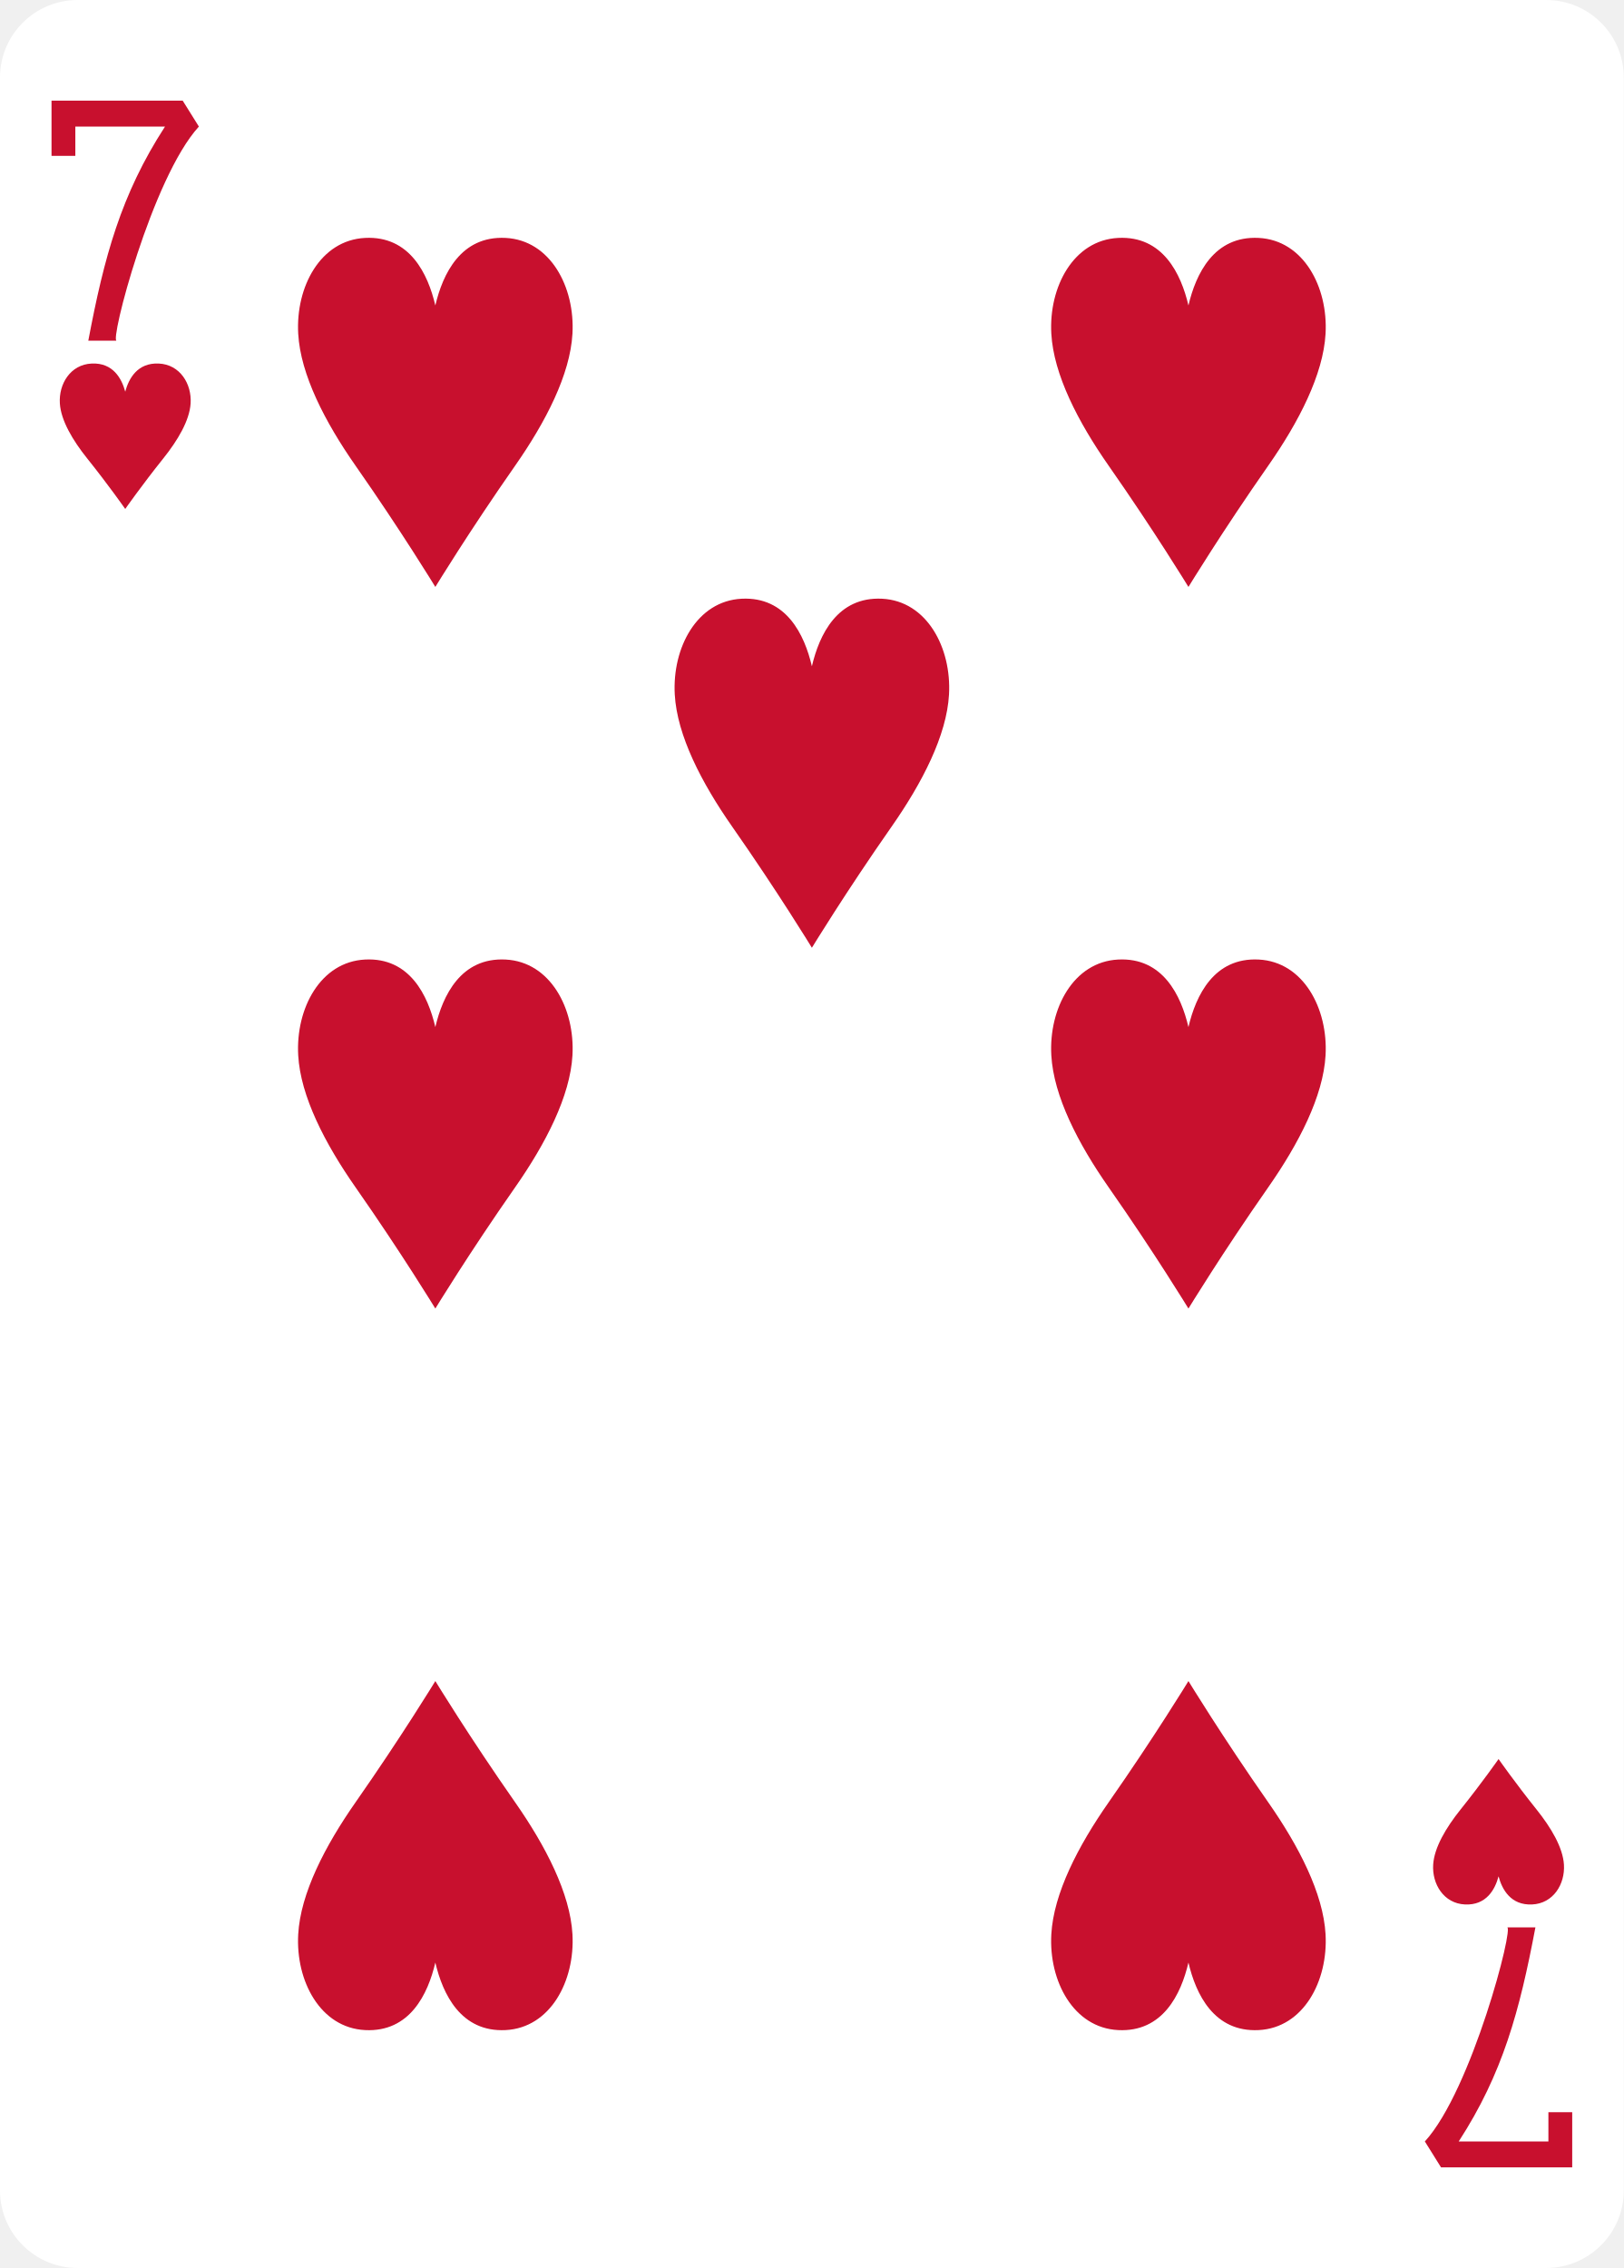
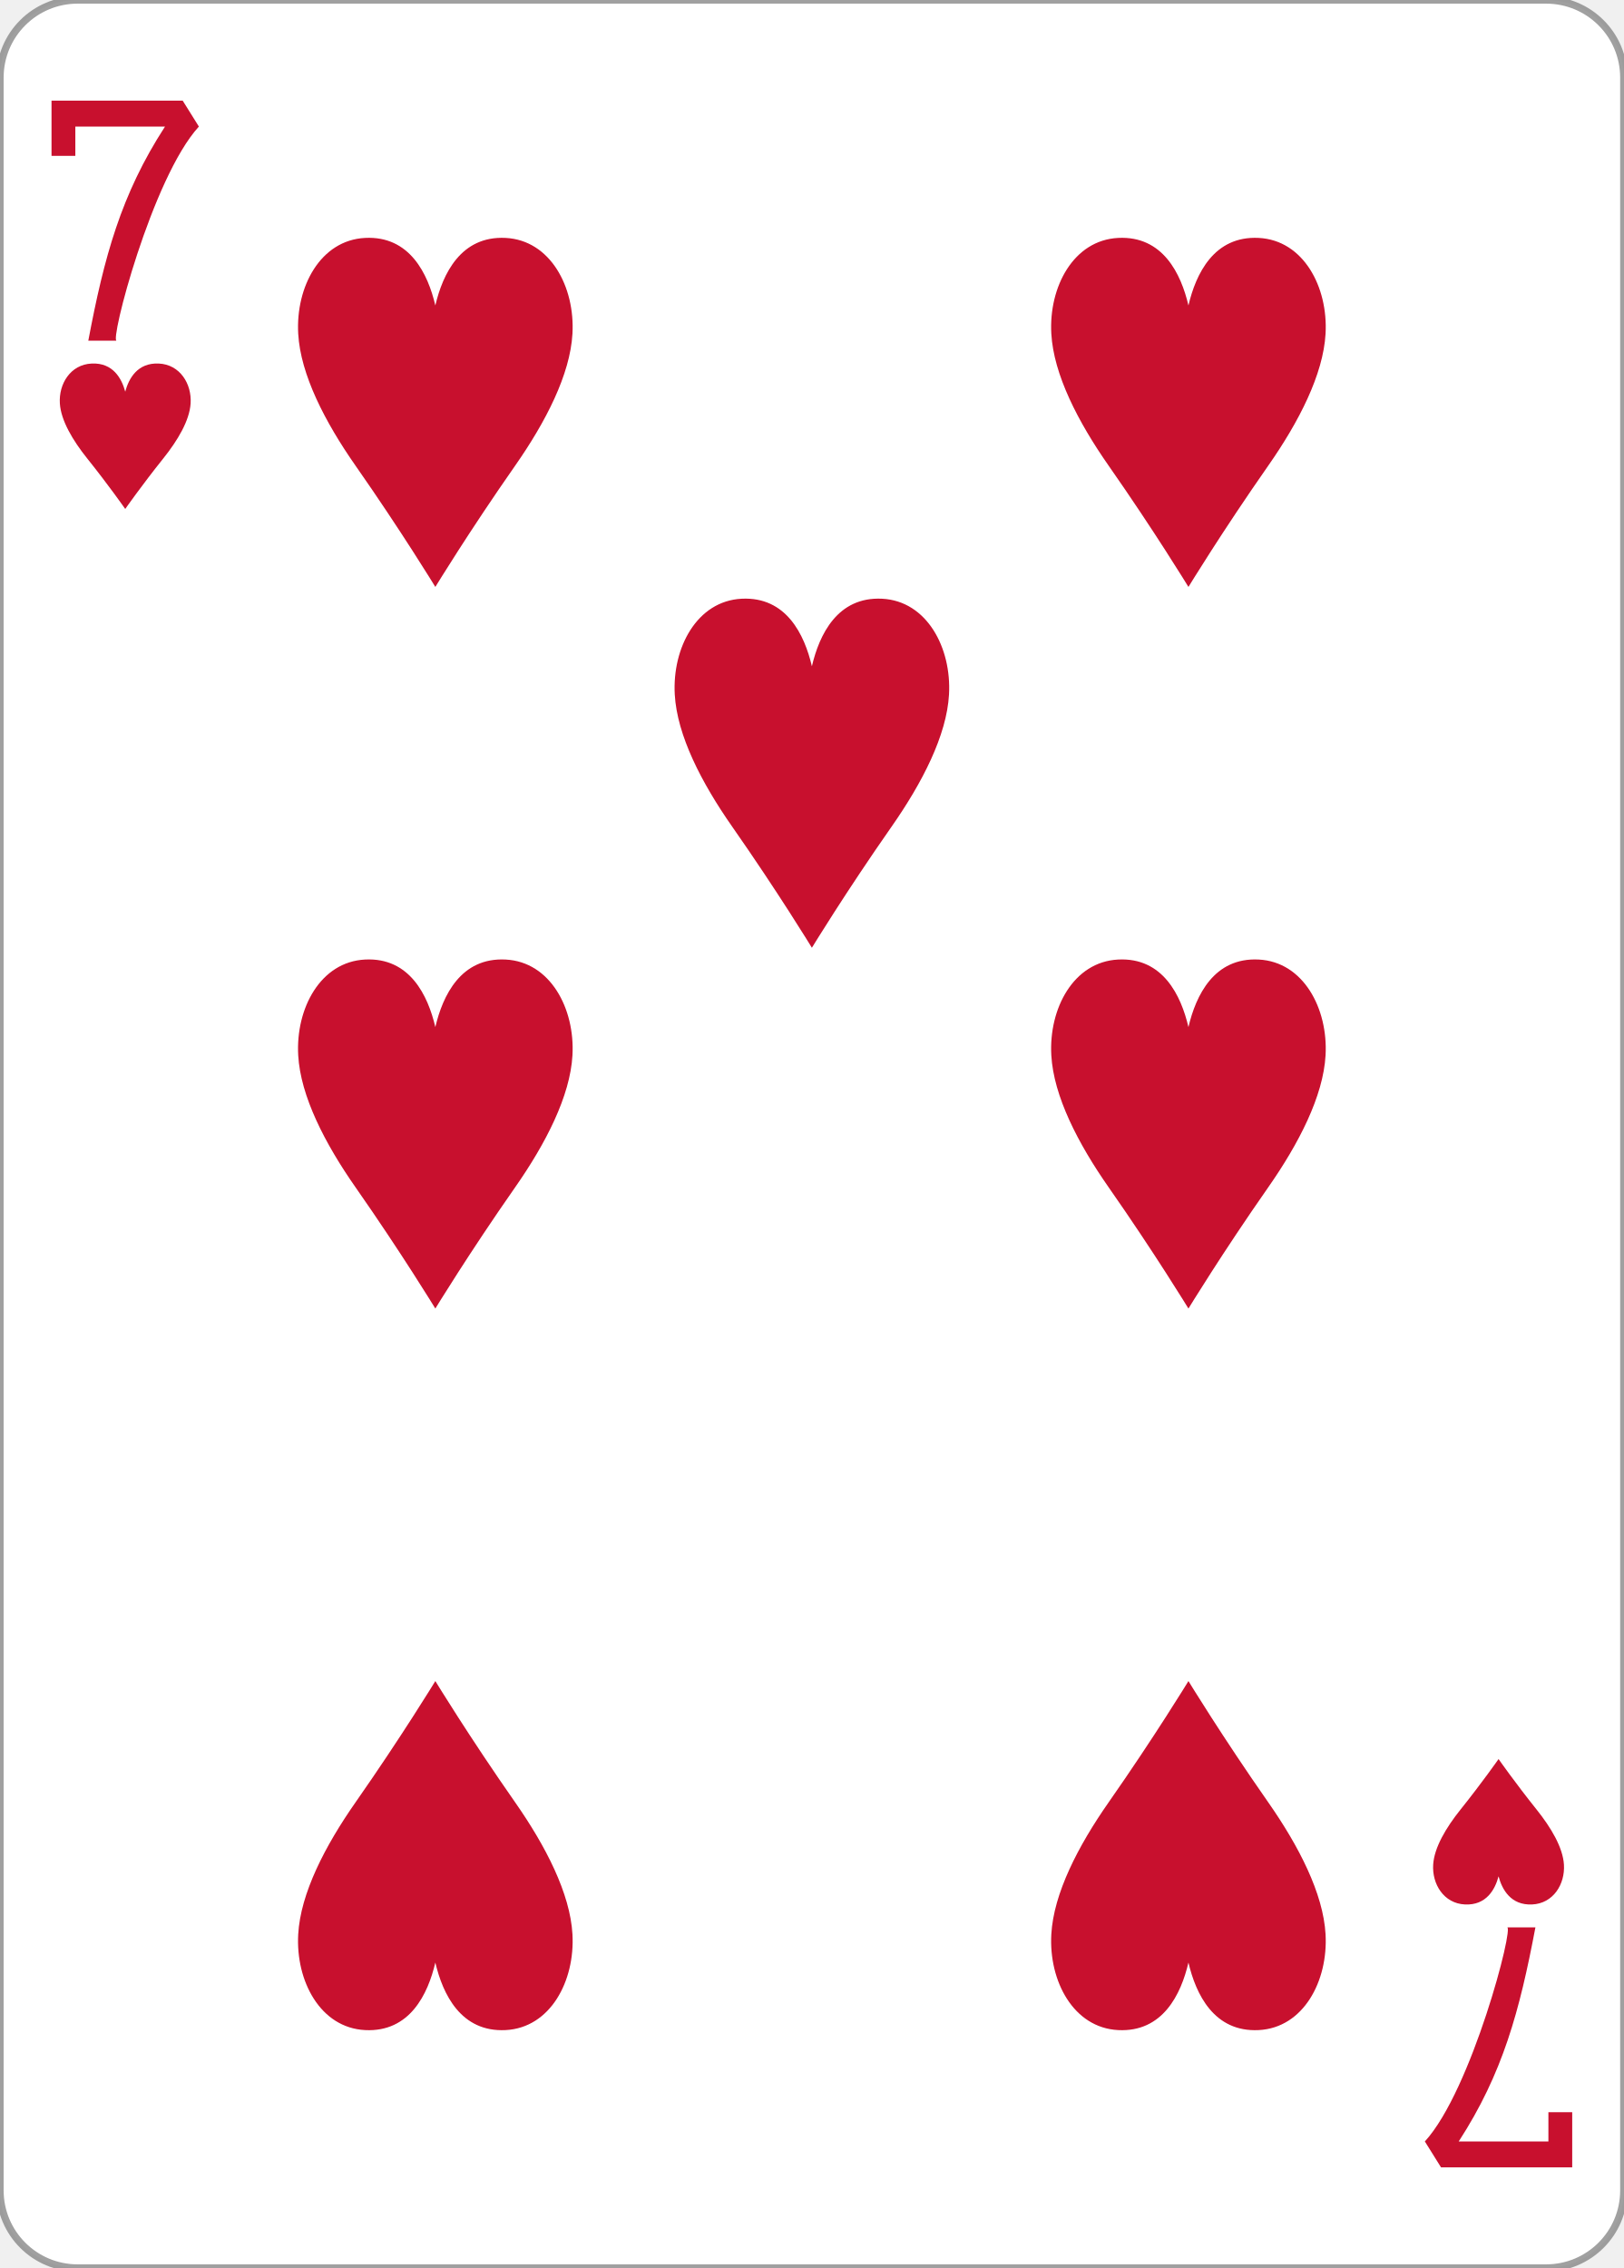
<svg xmlns="http://www.w3.org/2000/svg" width="63mm" height="88mm" viewBox="0 0 238.111 332.599" version="1.1" id="svg8">
  <defs id="defs2" />
  <g id="layer1" transform="translate(-312.0641,-360.4326)">
    <g transform="matrix(1.06667,0,0,1.06667,-1986.04,1495.37)" id="HEART-7" style="display:inline">
-       <rect transform="translate(2267.08,-853.906)" y="-210.095" x="-112.614" height="311.811" width="223.228" id="rect10074-2-8" style="display:inline;opacity:1;fill:#ffffff;fill-opacity:1;stroke:none;stroke-width:1.001;stroke-miterlimit:4;stroke-dasharray:none;stroke-opacity:1" rx="10.678" ry="10.664" />
+       <rect transform="translate(2267.08,-853.906)" y="-210.095" x="-112.614" height="311.811" width="223.228" id="rect10074-2-8" style="display:inline;opacity:1;fill:#ffffff;fill-opacity:1;stroke:#808080;stroke-width:1.001;stroke-miterlimit:4;stroke-dasharray:none;stroke-opacity:0.75" rx="10.678" ry="10.664" />
      <g transform="translate(2154.46,-1064)" style="display:inline;opacity:1" id="g10092-4-5" />
      <g style="display:inline;opacity:1" id="g10098-2-4" transform="translate(2181.05,-1083.91)" />
      <path transform="translate(2267.08,-853.906)" style="display:inline;opacity:1;fill:#c8102e;fill-opacity:1" d="m -95.397,-140.121 c 0,0 -2.225,-3.19 -5.226,-6.94 -2.008,-2.51 -3.613,-5.227 -3.762,-7.568 -0.171,-2.674 1.449,-5.356 4.382,-5.486 2.931,-0.13 4.121,2.062 4.606,3.869 0.484,-1.807 1.674,-3.999 4.606,-3.869 2.933,0.13 4.553,2.813 4.382,5.486 -0.149,2.341 -1.754,5.058 -3.762,7.568 -3.001,3.75 -5.226,6.94 -5.226,6.94 z" id="path10106-2-3" />
      <path transform="translate(2267.08,-853.906)" style="display:inline;opacity:1;fill:#c8102e;fill-opacity:1;stroke:none;stroke-opacity:1" d="m 93.398,31.743 c 0,0 -2.225,3.19 -5.226,6.94 -2.008,2.51 -3.613,5.227 -3.762,7.568 -0.171,2.674 1.449,5.356 4.382,5.486 2.931,0.13 4.121,-2.062 4.606,-3.869 0.484,1.807 1.674,3.999 4.606,3.869 2.933,-0.13 4.553,-2.813 4.382,-5.486 -0.149,-2.341 -1.754,-5.058 -3.762,-7.568 -3.001,-3.75 -5.226,-6.94 -5.226,-6.94 z" id="path10108-3-1" />
      <path transform="translate(2267.08,-853.906)" id="path10110-3-5" d="m -1,-79.794 c 0,0 -4.666,-7.655 -10.961,-16.656 -4.211,-6.023 -7.578,-12.545 -7.891,-18.163 -0.359,-6.417 3.039,-12.855 9.191,-13.167 6.149,-0.312 8.644,4.948 9.66,9.285 1.016,-4.337 3.512,-9.596 9.66,-9.285 6.152,0.312 9.55,6.75 9.191,13.167 -0.313,5.618 -3.68,12.14 -7.891,18.163 -6.295,9.001 -10.961,16.656 -10.961,16.656 z" style="display:inline;opacity:1;fill:#c8102e;fill-opacity:1" />
      <path transform="translate(2267.08,-853.906)" id="path10114-8-3" d="m -52.766,-129.4 c 0,0 -4.666,-7.655 -10.961,-16.656 -4.211,-6.023 -7.578,-12.545 -7.891,-18.163 -0.359,-6.417 3.039,-12.855 9.191,-13.167 6.149,-0.312 8.644,4.948 9.66,9.285 1.016,-4.337 3.512,-9.596 9.66,-9.285 6.152,0.312 9.55,6.75 9.191,13.167 -0.313,5.618 -3.68,12.14 -7.891,18.163 -6.295,9.001 -10.961,16.656 -10.961,16.656 z" style="display:inline;opacity:1;fill:#c8102e;fill-opacity:1;stroke:none;stroke-opacity:1" />
      <path transform="translate(2267.08,-853.906)" id="path10116-2-5" d="m 50.766,-30.189 c 0,0 -4.666,-7.655 -10.961,-16.656 -4.211,-6.023 -7.578,-12.545 -7.891,-18.163 -0.359,-6.417 3.039,-12.855 9.191,-13.167 6.149,-0.312 8.644,4.948 9.66,9.285 1.016,-4.337 3.512,-9.596 9.66,-9.285 6.152,0.312 9.55,6.75 9.191,13.167 -0.313,5.618 -3.68,12.14 -7.891,18.163 -6.295,9.001 -10.961,16.656 -10.961,16.656 z" style="display:inline;opacity:1;fill:#c8102e;fill-opacity:1" />
      <path transform="translate(2267.08,-853.906)" id="path10120-6-5" d="m 50.766,-129.4 c 0,0 -4.666,-7.655 -10.961,-16.656 -4.211,-6.023 -7.578,-12.545 -7.891,-18.163 -0.359,-6.417 3.039,-12.855 9.191,-13.167 6.149,-0.312 8.644,4.948 9.66,9.285 1.016,-4.337 3.512,-9.596 9.66,-9.285 6.152,0.312 9.55,6.75 9.191,13.167 -0.313,5.618 -3.68,12.14 -7.891,18.163 -6.295,9.001 -10.961,16.656 -10.961,16.656 z" style="display:inline;opacity:1;fill:#c8102e;fill-opacity:1" />
      <path transform="translate(2267.08,-853.906)" id="path10124-1-1" d="m -52.766,-30.189 c 0,0 -4.666,-7.655 -10.961,-16.656 -4.211,-6.023 -7.578,-12.545 -7.891,-18.163 -0.359,-6.417 3.039,-12.855 9.191,-13.167 6.149,-0.312 8.644,4.948 9.66,9.285 1.016,-4.337 3.512,-9.596 9.66,-9.285 6.152,0.312 9.55,6.75 9.191,13.167 -0.313,5.618 -3.68,12.14 -7.891,18.163 -6.295,9.001 -10.961,16.656 -10.961,16.656 z" style="display:inline;opacity:1;fill:#c8102e;fill-opacity:1" />
      <path transform="translate(2267.08,-853.906)" style="display:inline;opacity:1;fill:#c8102e;fill-opacity:1;stroke:none;stroke-opacity:1" d="m 50.766,21.022 c 0,0 -4.666,7.655 -10.961,16.656 -4.211,6.023 -7.578,12.545 -7.891,18.163 -0.359,6.417 3.039,12.855 9.191,13.167 6.149,0.312 8.644,-4.948 9.66,-9.285 1.016,4.337 3.512,9.596 9.66,9.285 6.152,-0.312 9.55,-6.75 9.191,-13.167 -0.313,-5.618 -3.68,-12.14 -7.891,-18.163 -6.295,-9.001 -10.961,-16.656 -10.961,-16.656 z" id="path10134-7-3" />
      <path transform="translate(2267.08,-853.906)" id="path10136-5-7" d="m -52.766,21.022 c 0,0 -4.666,7.655 -10.961,16.656 -4.211,6.023 -7.578,12.545 -7.891,18.163 -0.359,6.417 3.039,12.855 9.191,13.167 6.149,0.312 8.644,-4.948 9.66,-9.285 1.016,4.337 3.512,9.596 9.66,9.285 6.152,-0.312 9.55,-6.75 9.191,-13.167 -0.313,-5.618 -3.68,-12.14 -7.891,-18.163 -6.295,-9.001 -10.961,-16.656 -10.961,-16.656 z" style="display:inline;opacity:1;fill:#c8102e;fill-opacity:1;stroke:none;stroke-opacity:1" />
      <path d="m 2166.606,-1017.166 c 2.17,-11.473 4.481,-20.087 10.546,-29.435 h -12.33 v 4.024 h -3.273 v -7.585 h 18.034 l 2.224,3.562 c -6.443,7.033 -12.339,29.767 -11.295,29.435 z" id="path25-43-2-3-9" style="opacity:1;fill:#c8102e;fill-opacity:1;stroke-width:1;stroke-miterlimit:4;stroke-dasharray:none" />
      <path d="m 2365.546,-799.023 c -2.17,11.473 -4.481,20.087 -10.546,29.435 h 12.33 v -4.024 h 3.273 v 7.586 h -18.034 l -2.224,-3.562 c 6.443,-7.033 12.339,-29.767 11.295,-29.435 z" id="path25-7-0-2-8-2" style="opacity:1;fill:#c8102e;fill-opacity:1" />
    </g>
  </g>
</svg>
